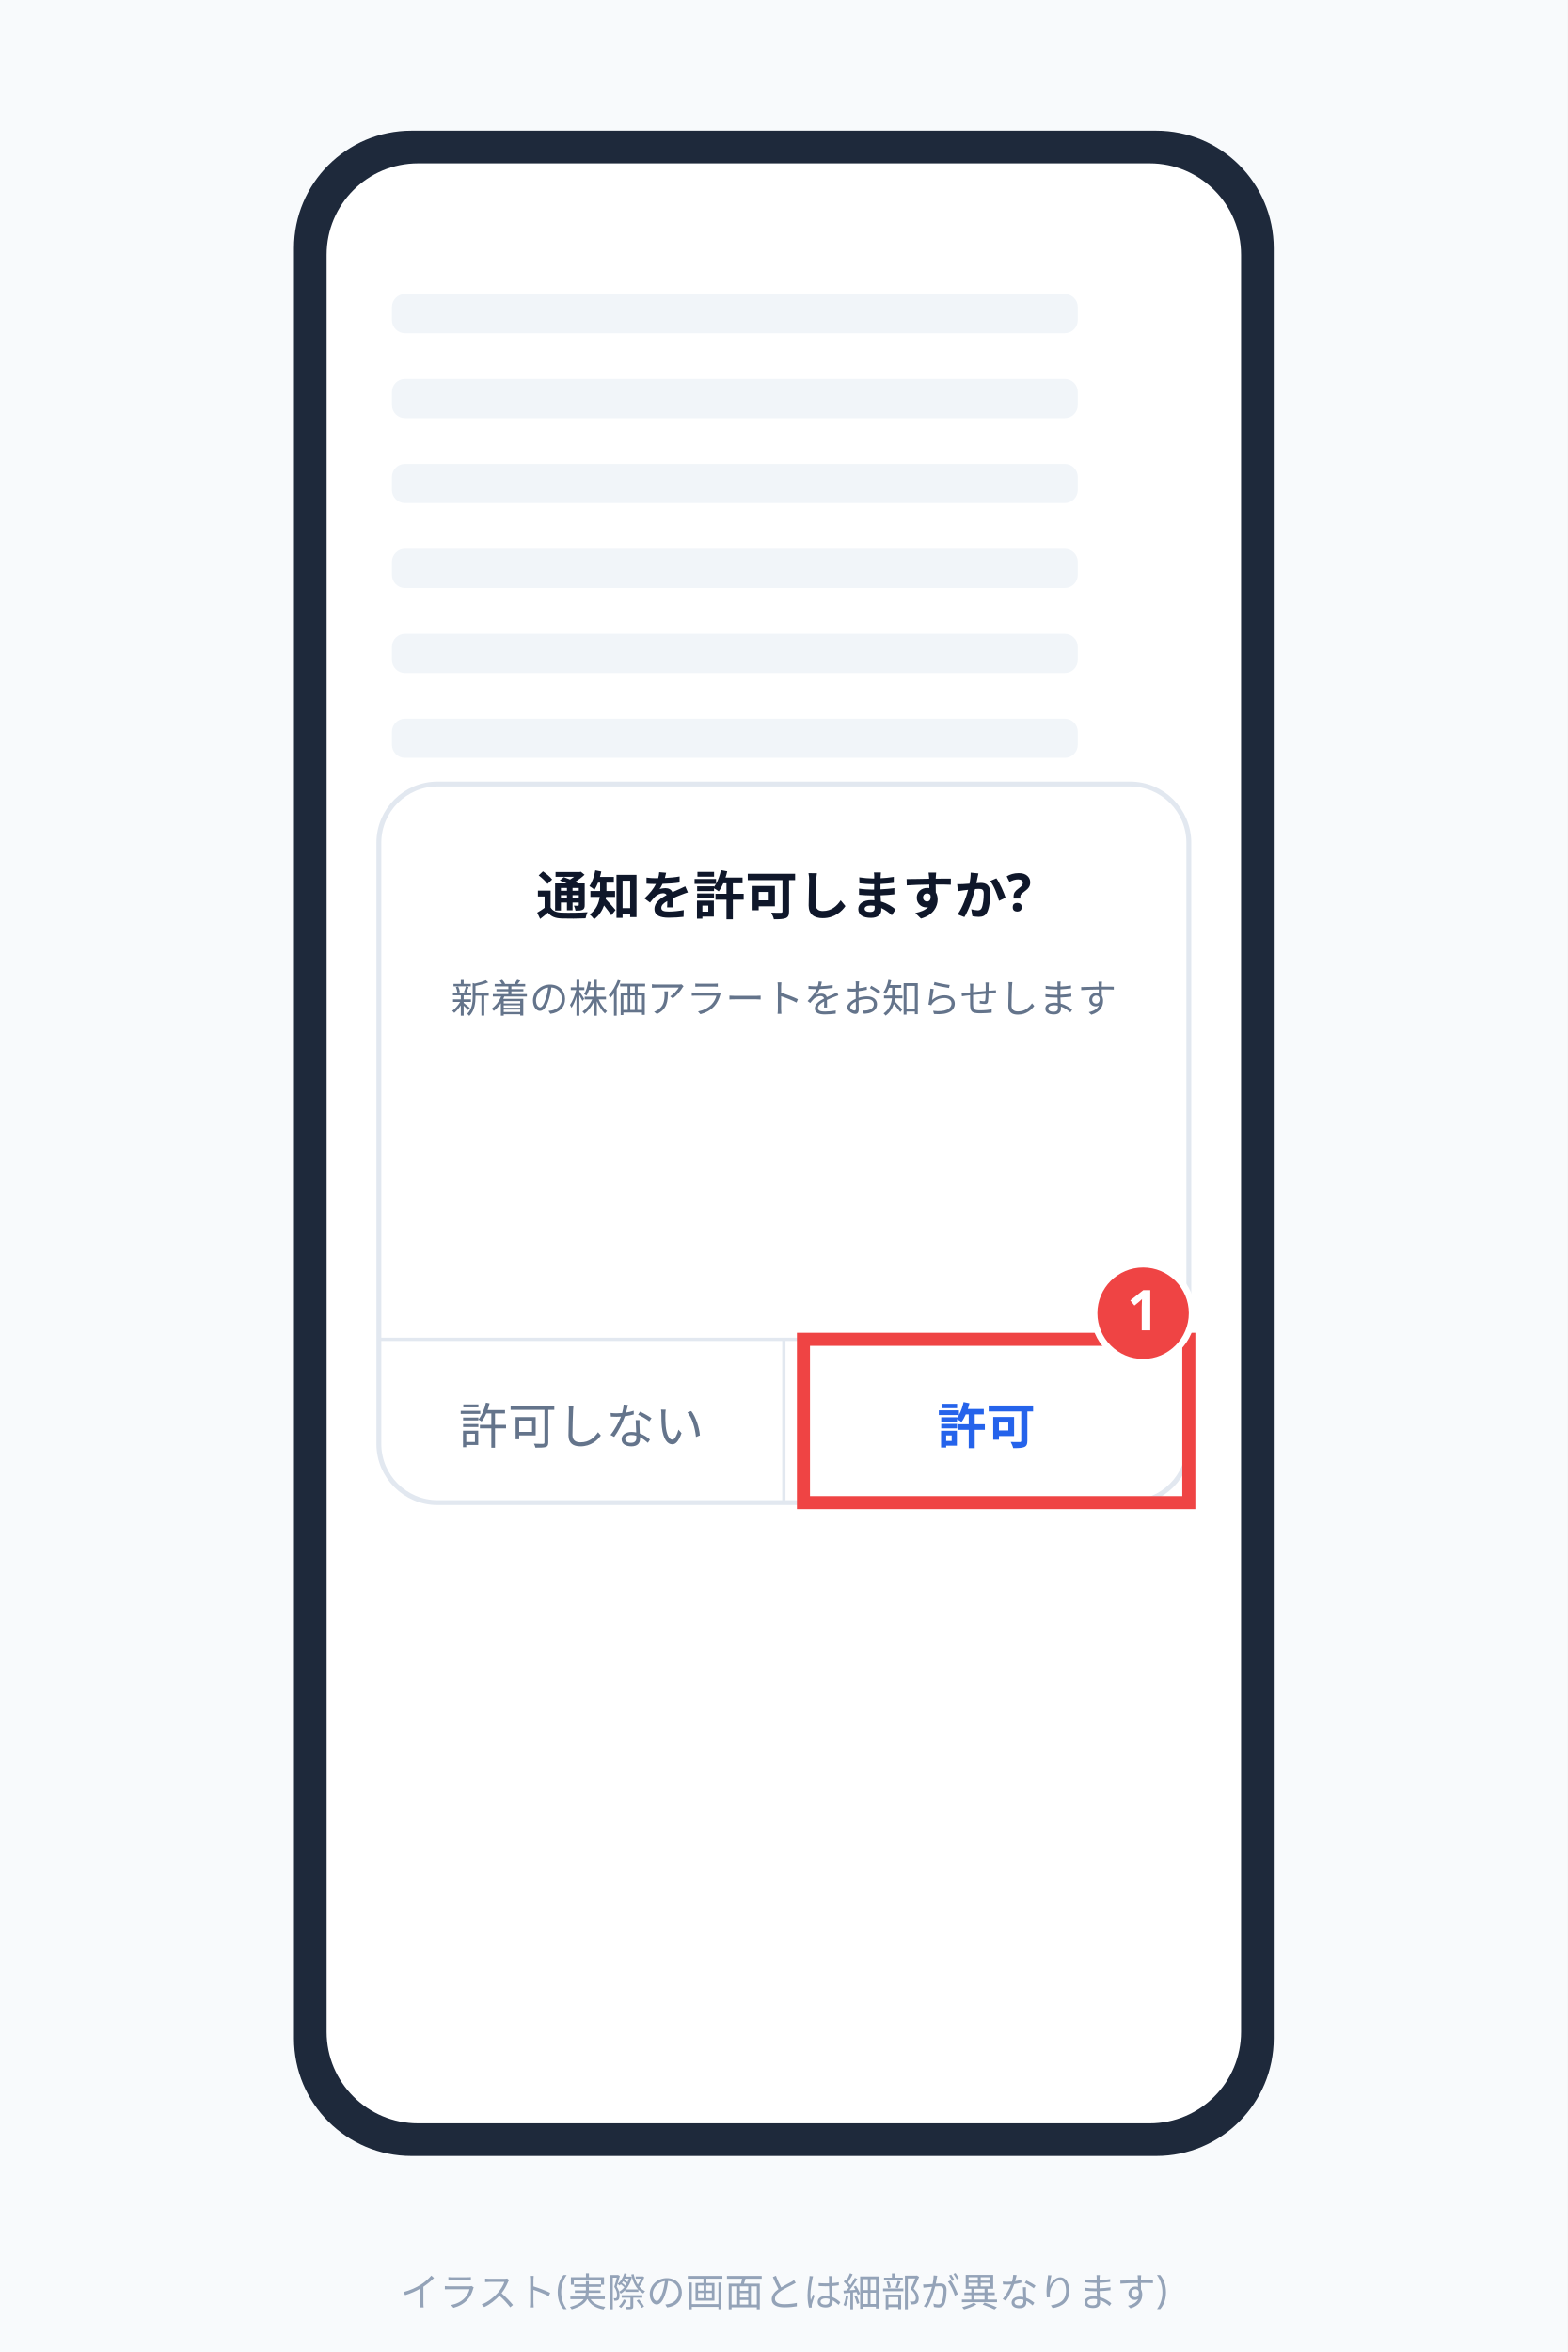
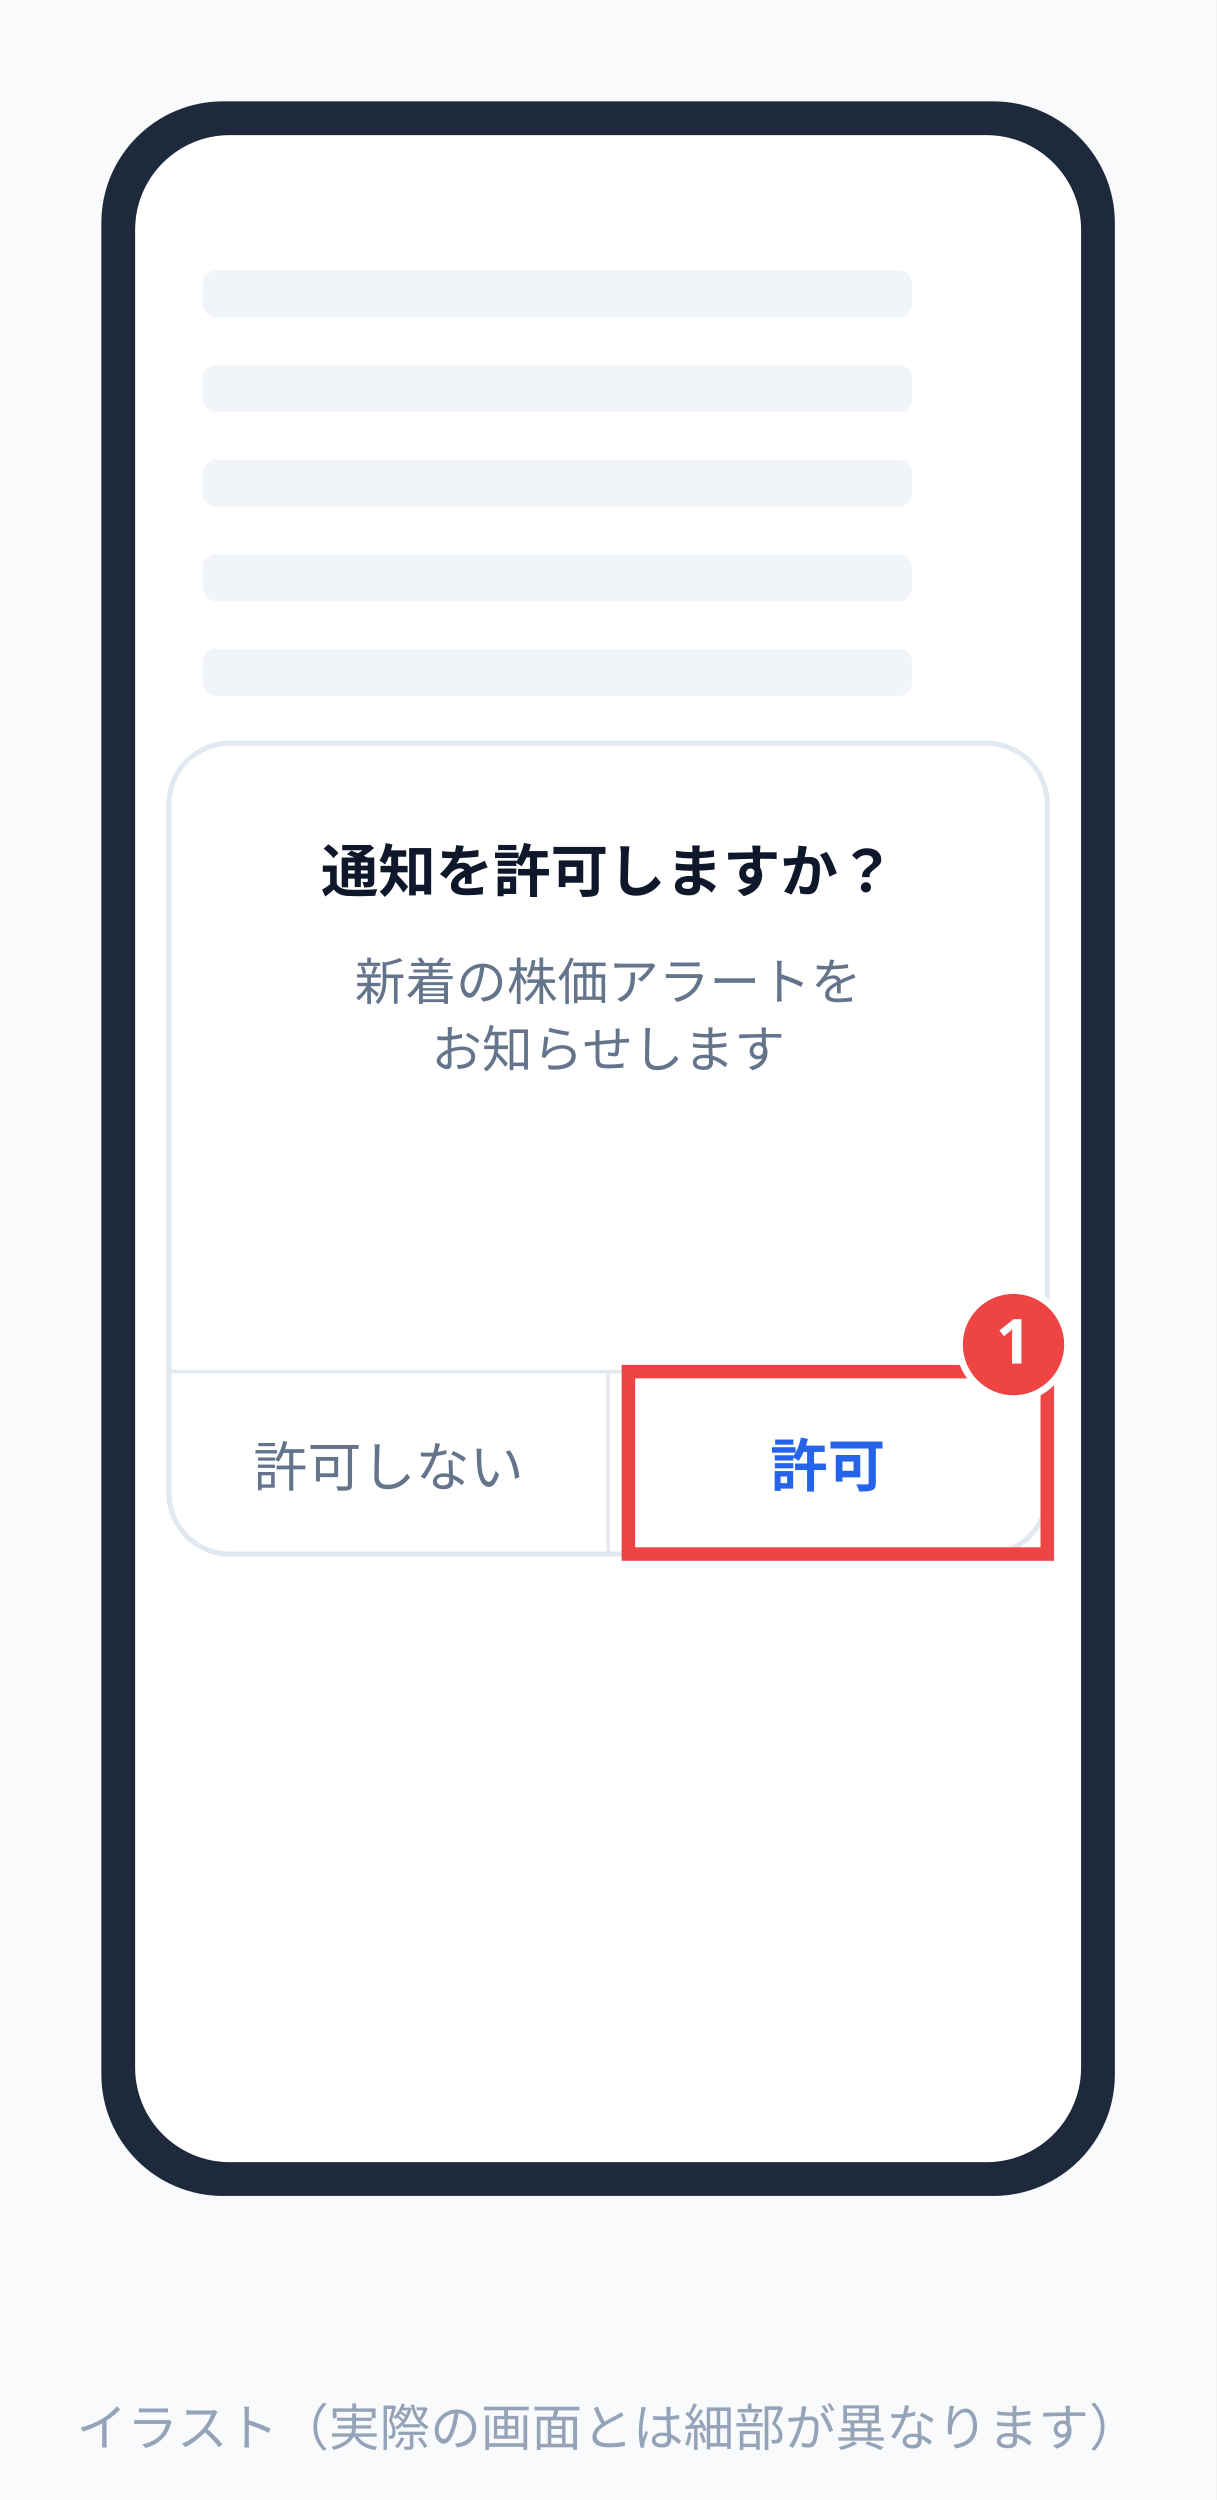
- <svg xmlns="http://www.w3.org/2000/svg" viewBox="0 0 480 720" width="480" height="720">
-   <rect x="0" y="0" width="480" height="720" fill="#f8fafc" />
-   <rect x="90" y="40" width="300" height="620" rx="36" fill="#1e293b" />
-   <rect x="100" y="50" width="280" height="600" rx="28" fill="#ffffff" />
-   <rect x="120" y="90" width="210" height="12" rx="4" fill="#f1f5f9" />
-   <rect x="120" y="116" width="210" height="12" rx="4" fill="#f1f5f9" />
-   <rect x="120" y="142" width="210" height="12" rx="4" fill="#f1f5f9" />
-   <rect x="120" y="168" width="210" height="12" rx="4" fill="#f1f5f9" />
-   <rect x="120" y="194" width="210" height="12" rx="4" fill="#f1f5f9" />
-   <rect x="120" y="220" width="210" height="12" rx="4" fill="#f1f5f9" />
-   <rect x="116" y="240" width="248" height="220" rx="18" fill="#ffffff" stroke="#e2e8f0" stroke-width="1.5" />
-   <text x="240" y="280" font-size="16" fill="#0f172a" text-anchor="middle" font-weight="700" font-family="'Hiragino Sans','Noto Sans JP','Yu Gothic',sans-serif">通知を許可しますか?</text>
-   <text x="240" y="310" font-size="12" fill="#64748b" text-anchor="middle" font-weight="normal" font-family="'Hiragino Sans','Noto Sans JP','Yu Gothic',sans-serif">新着の株価アラートをお知らせします</text>
-   <line x1="116" y1="410" x2="364" y2="410" stroke="#e2e8f0" stroke-width="1" />
-   <line x1="240" y1="410" x2="240" y2="460" stroke="#e2e8f0" stroke-width="1" />
-   <text x="178" y="442" font-size="15" fill="#64748b" text-anchor="middle" font-weight="normal" font-family="'Hiragino Sans','Noto Sans JP','Yu Gothic',sans-serif">許可しない</text>
-   <text x="302" y="442" font-size="15" fill="#2563eb" text-anchor="middle" font-weight="700" font-family="'Hiragino Sans','Noto Sans JP','Yu Gothic',sans-serif">許可</text>
-   <rect x="246" y="410" width="118" height="50" rx="0" fill="none" stroke="#ef4444" stroke-width="4" />
-   <circle cx="350" cy="402" r="15" fill="#ef4444" stroke="#ffffff" stroke-width="2" />
-   <text x="350" y="407.25" font-size="17.25" fill="#ffffff" text-anchor="middle" font-weight="bold" font-family="'Hiragino Sans','Noto Sans JP','Yu Gothic',sans-serif">1</text>
-   <text x="240" y="706" font-size="12" fill="#94a3b8" text-anchor="middle" font-weight="normal" font-family="'Hiragino Sans','Noto Sans JP','Yu Gothic',sans-serif">イラスト(実際の画面とは細部が異なります)</text>
+ <svg xmlns="http://www.w3.org/2000/svg" viewBox="0 0 360 740" width="360" height="740">
+   <rect x="0" y="0" width="360" height="740" fill="#f8fafc" />
+   <rect x="30" y="30" width="300" height="620" rx="36" fill="#1e293b" />
+   <rect x="40" y="40" width="280" height="600" rx="28" fill="#ffffff" />
+   <rect x="60" y="80" width="210" height="14" rx="4" fill="#f1f5f9" />
+   <rect x="60" y="108" width="210" height="14" rx="4" fill="#f1f5f9" />
+   <rect x="60" y="136" width="210" height="14" rx="4" fill="#f1f5f9" />
+   <rect x="60" y="164" width="210" height="14" rx="4" fill="#f1f5f9" />
+   <rect x="60" y="192" width="210" height="14" rx="4" fill="#f1f5f9" />
+   <rect x="60" y="220" width="210" height="14" rx="4" fill="#f1f5f9" />
+   <rect x="50" y="220" width="260" height="240" rx="18" fill="#ffffff" stroke="#e2e8f0" stroke-width="1.5" />
+   <text x="180" y="264" font-size="17" fill="#0f172a" text-anchor="middle" font-weight="700" font-family="'Hiragino Sans','Noto Sans JP','Yu Gothic',sans-serif">通知を許可しますか？</text>
+   <text x="180" y="296" font-size="15" fill="#64748b" text-anchor="middle" font-weight="normal" font-family="'Hiragino Sans','Noto Sans JP','Yu Gothic',sans-serif">新着の株価アラートを</text>
+   <text x="180" y="316" font-size="15" fill="#64748b" text-anchor="middle" font-weight="normal" font-family="'Hiragino Sans','Noto Sans JP','Yu Gothic',sans-serif">お知らせします</text>
+   <line x1="50" y1="406" x2="310" y2="406" stroke="#e2e8f0" stroke-width="1" />
+   <line x1="180" y1="406" x2="180" y2="460" stroke="#e2e8f0" stroke-width="1" />
+   <text x="115" y="440" font-size="16" fill="#64748b" text-anchor="middle" font-weight="normal" font-family="'Hiragino Sans','Noto Sans JP','Yu Gothic',sans-serif">許可しない</text>
+   <text x="245" y="440" font-size="17" fill="#2563eb" text-anchor="middle" font-weight="700" font-family="'Hiragino Sans','Noto Sans JP','Yu Gothic',sans-serif">許可</text>
+   <rect x="186" y="406" width="124" height="54" rx="0" fill="none" stroke="#ef4444" stroke-width="4" />
+   <circle cx="300" cy="398" r="16" fill="#ef4444" stroke="#ffffff" stroke-width="2" />
+   <text x="300" y="403.6" font-size="18.4" fill="#ffffff" text-anchor="middle" font-weight="bold" font-family="'Hiragino Sans','Noto Sans JP','Yu Gothic',sans-serif">1</text>
+   <text x="180" y="724" font-size="15" fill="#94a3b8" text-anchor="middle" font-weight="normal" font-family="'Hiragino Sans','Noto Sans JP','Yu Gothic',sans-serif">イラスト（実際の画面とは細部が異なります）</text>
</svg>
